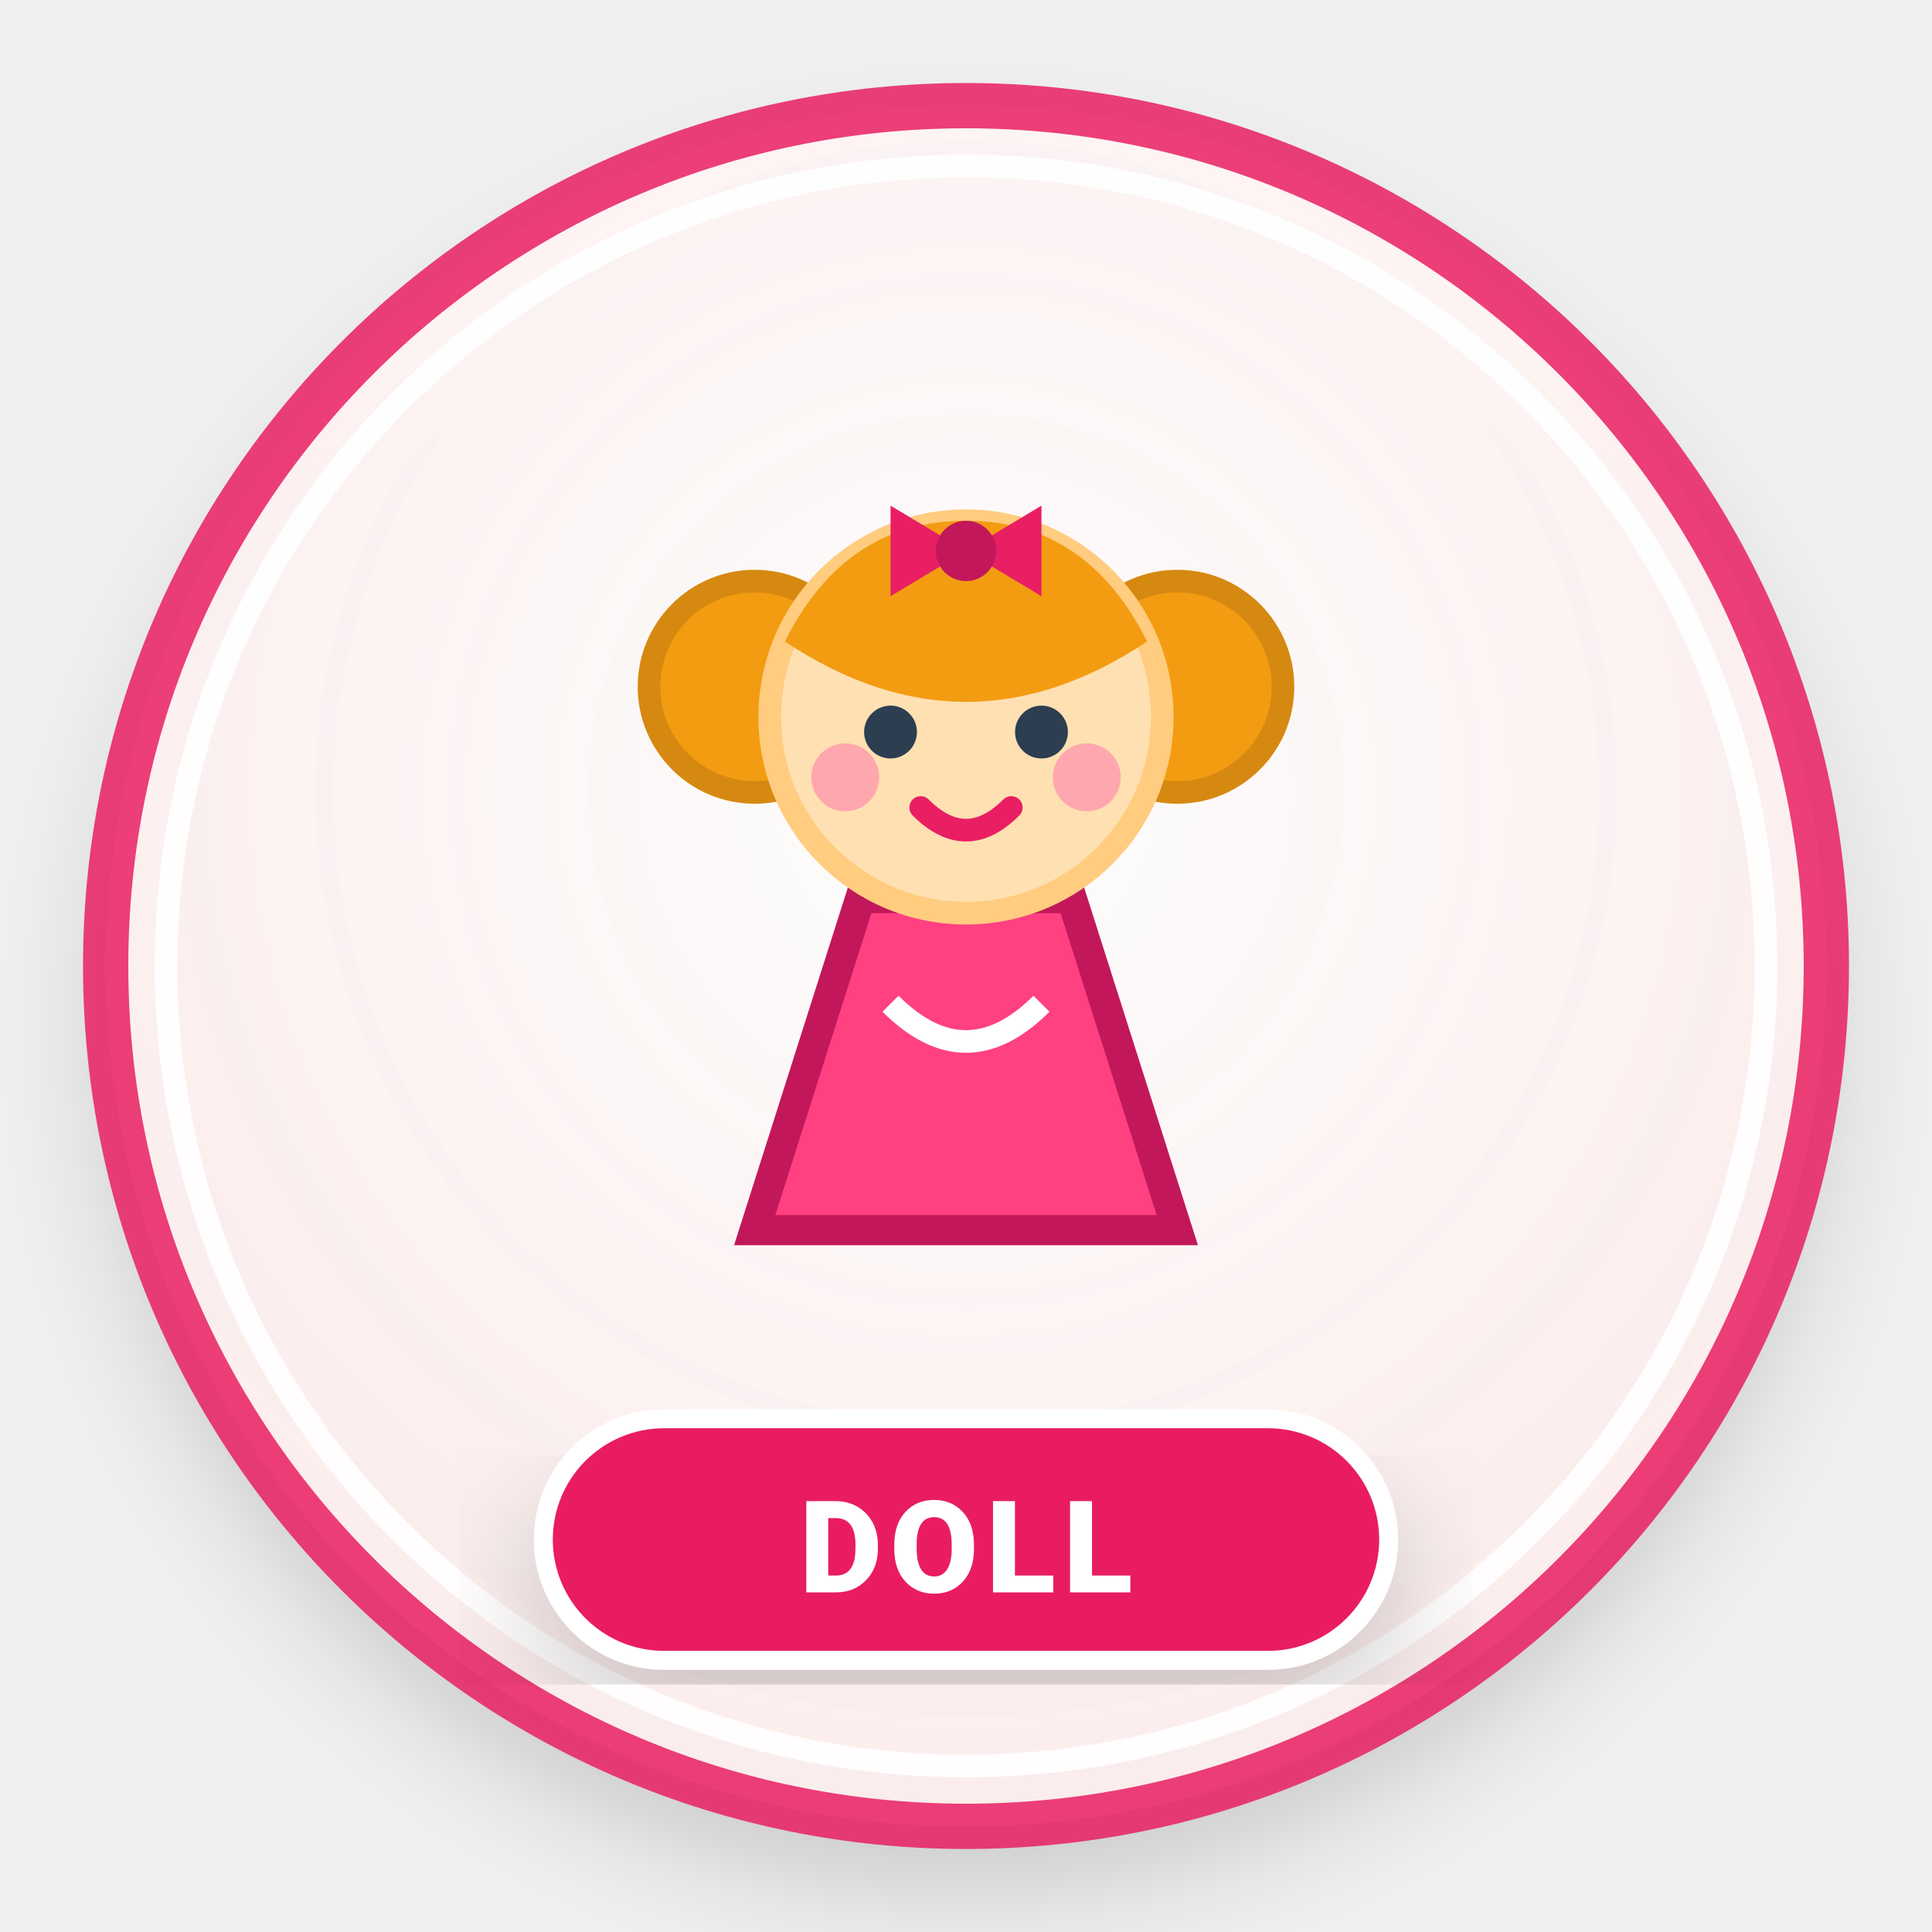
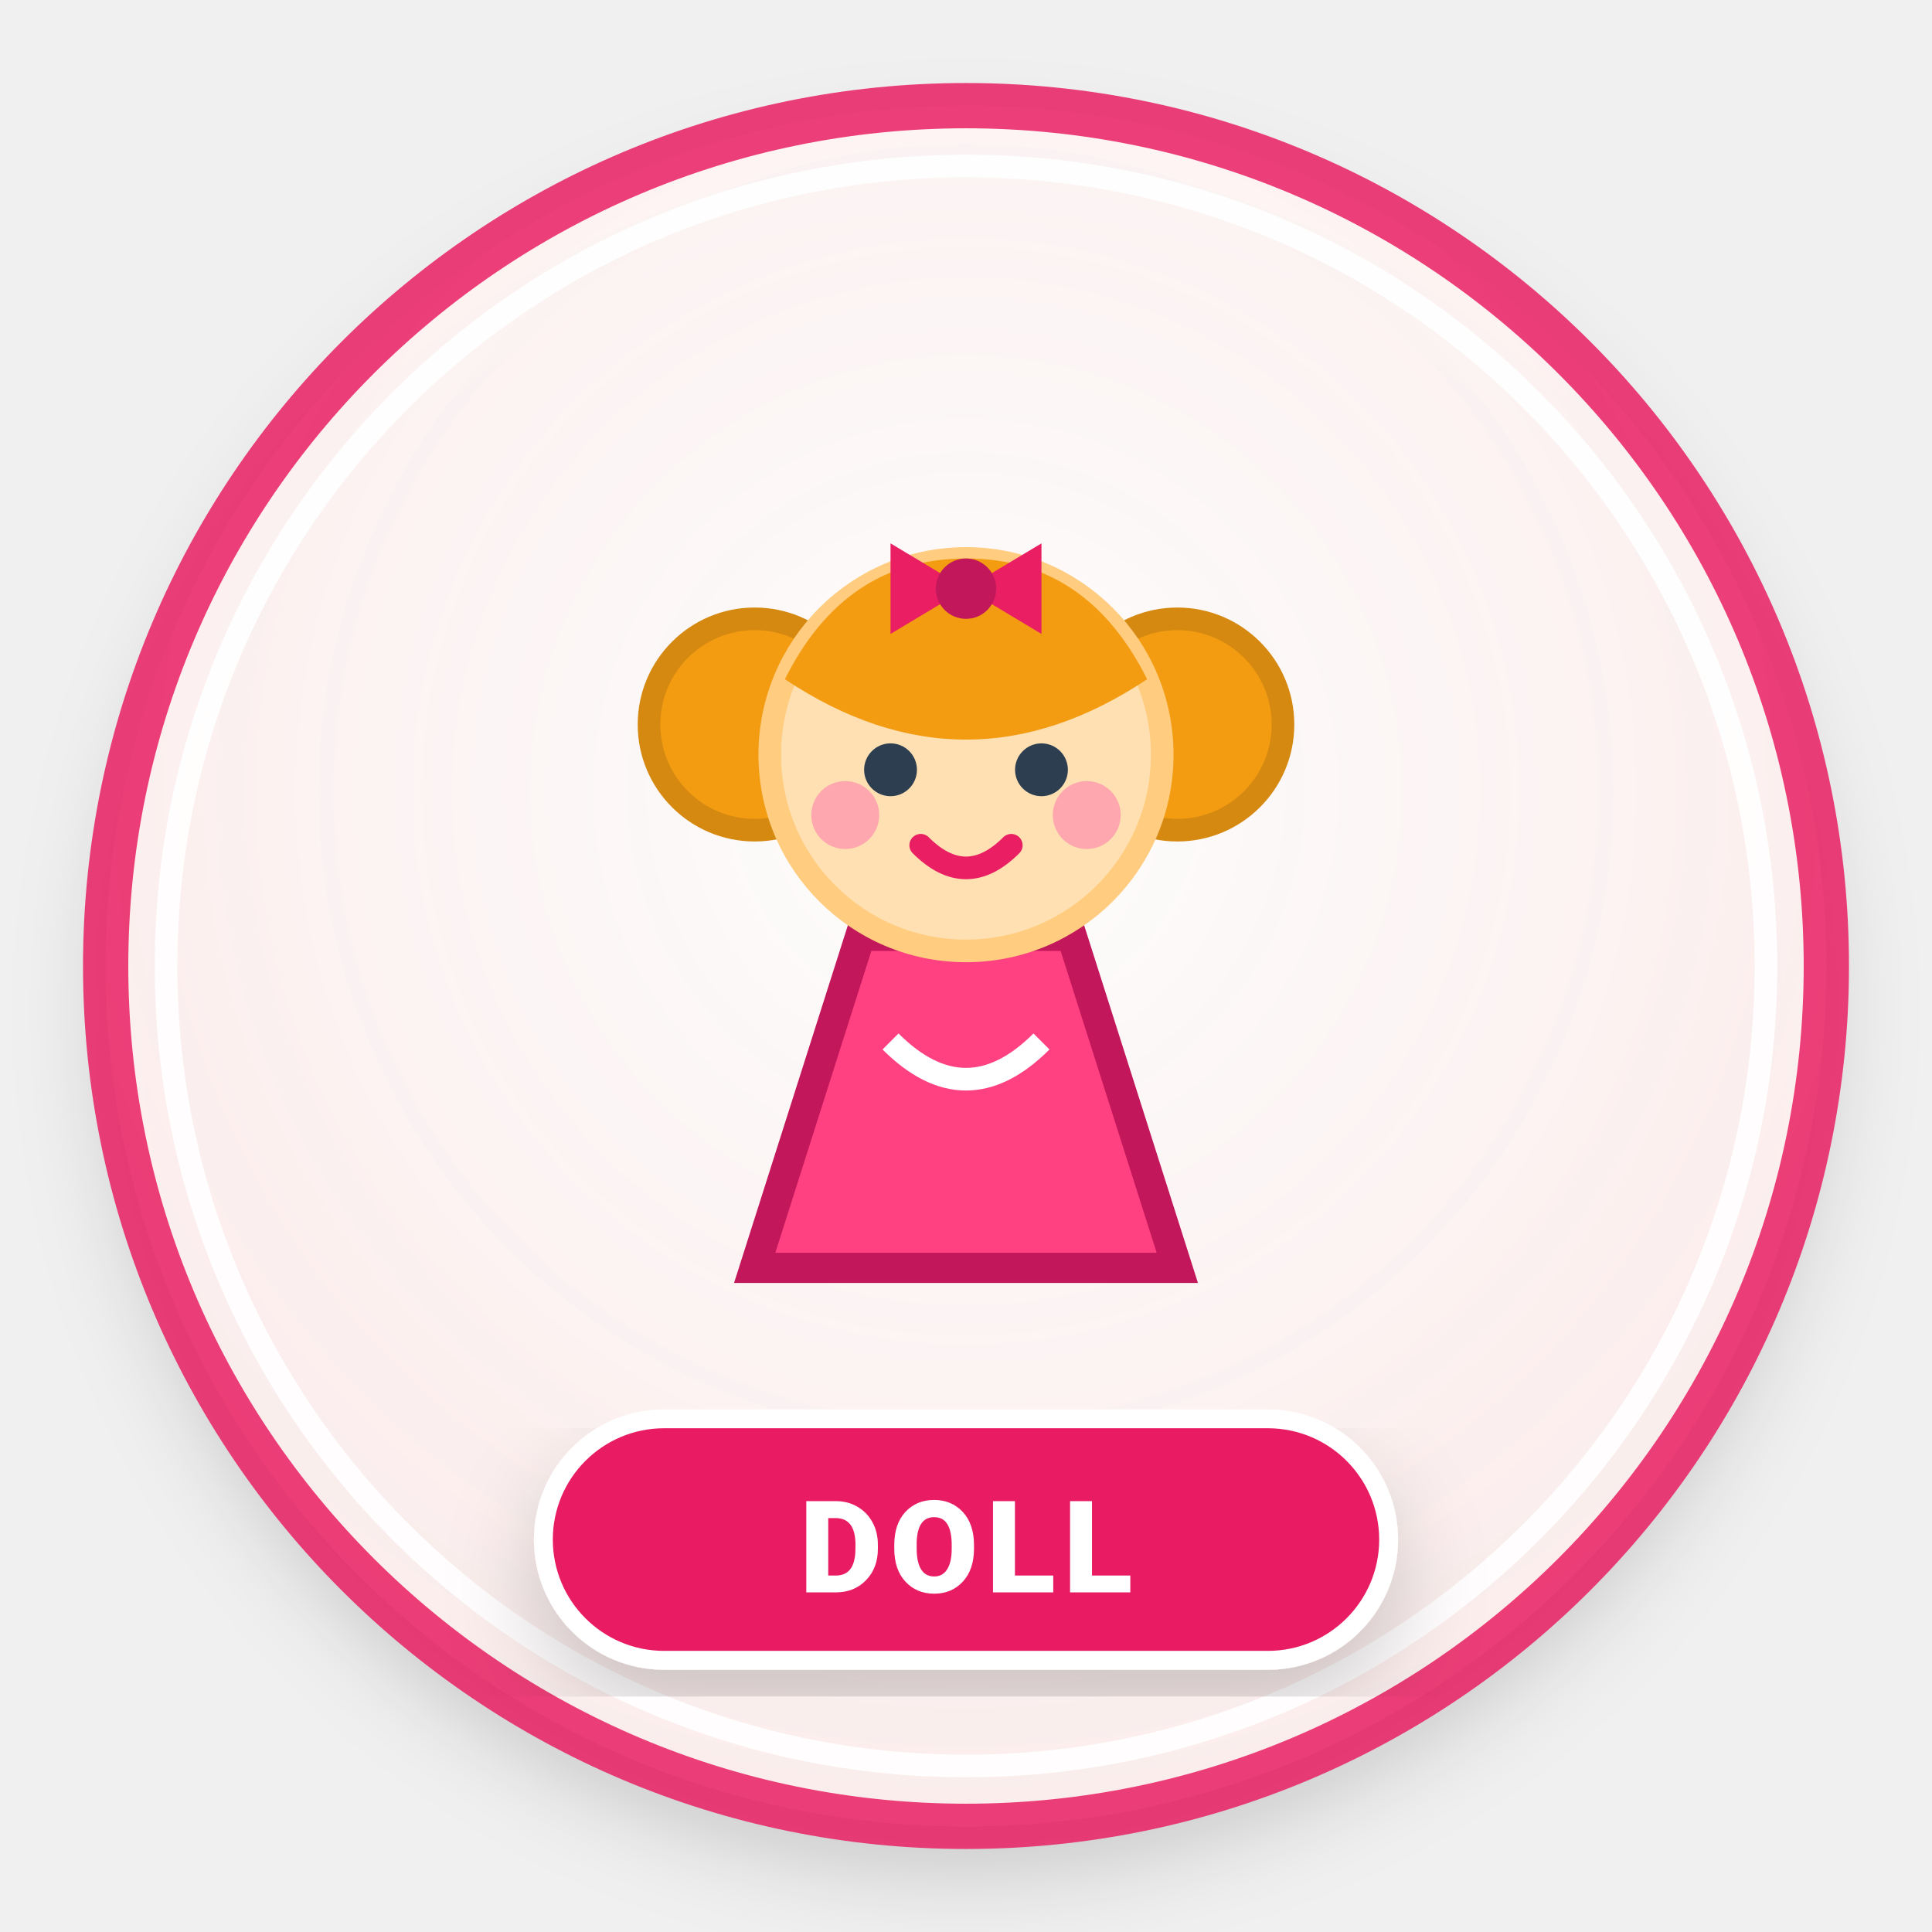
<svg xmlns="http://www.w3.org/2000/svg" viewBox="0 0 256 256" width="256" height="256">
  <defs>
-     <filter id="shadow" x="-10%" y="-10%" width="120%" height="120%">
-       <feDropShadow dx="0" dy="8" stdDeviation="8" flood-color="#000000" flood-opacity="0.18" />
+     <filter id="shadow_doll" x="-15%" y="-15%" width="130%" height="130%">
+       <feDropShadow dx="0" dy="6" stdDeviation="6" flood-color="#000000" flood-opacity="0.18" />
    </filter>
    <radialGradient id="cardGlow_doll" cx="50%" cy="40%" r="60%">
-       <stop offset="0%" stop-color="#FFFFFF" stop-opacity="0.95" />
+       <stop offset="0%" stop-color="#FFFFFF" stop-opacity="0.96" />
      <stop offset="100%" stop-color="#FDEDEC" stop-opacity="0.92" />
    </radialGradient>
  </defs>
-   <circle cx="128" cy="128" r="114" fill="url(#cardGlow_doll)" filter="url(#shadow)" />
+   <circle cx="128" cy="128" r="114" fill="url(#cardGlow_doll)" filter="url(#shadow_doll)" />
  <circle cx="128" cy="128" r="114" fill="none" stroke="#E91E63" stroke-width="6" opacity="0.85" />
  <circle cx="128" cy="128" r="106" fill="none" stroke="#FFFFFF" stroke-width="3" opacity="0.9" />
-   <g transform="translate(128, 115)">
+   <g transform="translate(128, 120)">
    <circle cx="-28" cy="-24" r="14" fill="#F39C12" stroke="#D68910" stroke-width="3" />
    <circle cx="28" cy="-24" r="14" fill="#F39C12" stroke="#D68910" stroke-width="3" />
    <path d="M-28 48 L-14 4 L14 4 L28 48 Z" fill="#FF4081" stroke="#C2185B" stroke-width="4" />
    <path d="M-10 18 Q0 28 10 18" stroke="#FFFFFF" stroke-width="3" fill="none" />
    <circle cx="0" cy="-20" r="26" fill="#FFE0B2" stroke="#FFCC80" stroke-width="3" />
    <path d="M-24 -30 Q0 -14 24 -30 Q16 -46 0 -46 Q-16 -46 -24 -30 Z" fill="#F39C12" />
    <circle cx="-10" cy="-18" r="3.5" fill="#2C3E50" />
    <circle cx="10" cy="-18" r="3.5" fill="#2C3E50" />
    <path d="M-6 -8 Q0 -2 6 -8" fill="none" stroke="#E91E63" stroke-width="3" stroke-linecap="round" />
    <circle cx="-16" cy="-12" r="4.5" fill="#FF80AB" opacity="0.6" />
    <circle cx="16" cy="-12" r="4.5" fill="#FF80AB" opacity="0.6" />
    <path d="M0 -42 L-10 -48 L-10 -36 Z M0 -42 L10 -48 L10 -36 Z" fill="#E91E63" />
    <circle cx="0" cy="-42" r="4" fill="#C2185B" />
  </g>
  <g transform="translate(128, 206)">
-     <rect x="-56" y="-18" width="112" height="32" rx="16" fill="#E91E63" stroke="#FFFFFF" stroke-width="2.5" filter="url(#shadow)" />
+     <rect x="-56" y="-18" width="112" height="32" rx="16" fill="#E91E63" stroke="#FFFFFF" stroke-width="2.5" filter="url(#shadow_doll)" />
    <text x="0" y="5" font-family="-apple-system, BlinkMacSystemFont, 'Segoe UI', Roboto, 'Comic Sans MS', sans-serif" font-size="17" font-weight="800" fill="#FFFFFF" text-anchor="middle" letter-spacing="1">DOLL</text>
  </g>
</svg>
